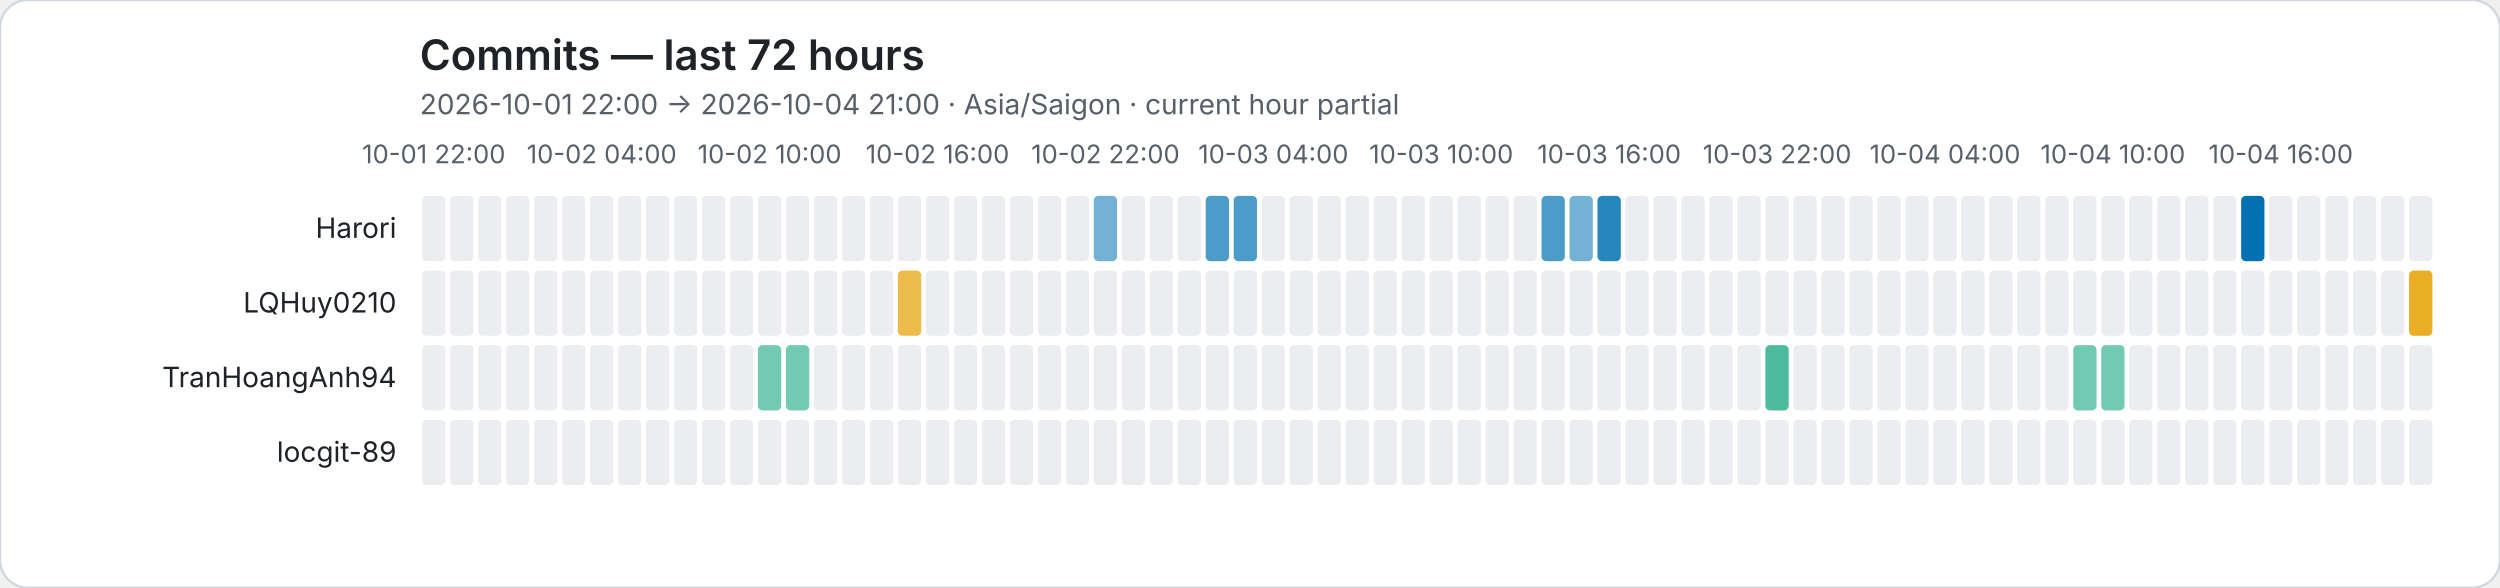
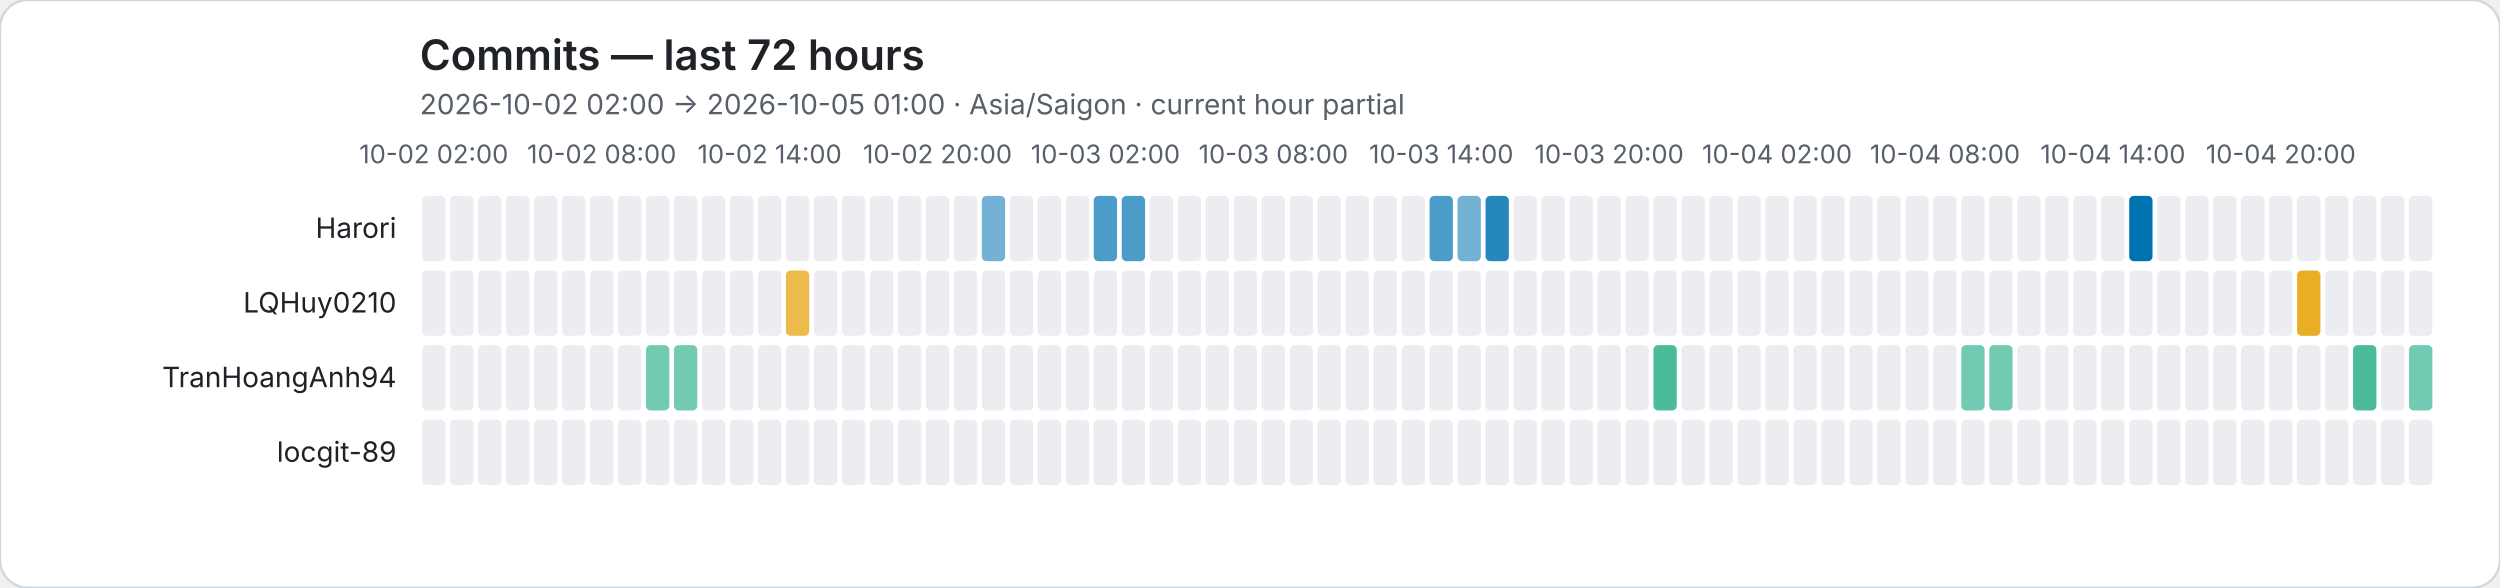
<svg xmlns="http://www.w3.org/2000/svg" role="img" viewBox="0 0 1072 252">
  <rect width="1072" height="252" rx="12" fill="#ffffff" stroke="#d0d7de" />
  <style>text{font-family:system-ui,-apple-system,BlinkMacSystemFont,"Segoe UI",sans-serif}.axis{fill:#57606a;font-size:11px}.heading{fill:#1f2328;font-size:18px;font-weight:600}.subheading{fill:#57606a;font-size:12px}.name{fill:#1f2328;font-size:12px}</style>
  <text class="heading" x="180" y="30">Commits — last 72 hours</text>
-   <text class="subheading" x="180" y="49">2026-10-01 22:00 → 2026-10-04 21:00 · Asia/Saigon · current hour partial</text>
-   <text class="axis" x="186" y="70" text-anchor="middle">10-01 22:00</text>
-   <text class="axis" x="258" y="70" text-anchor="middle">10-02 04:00</text>
-   <text class="axis" x="330" y="70" text-anchor="middle">10-02 10:00</text>
-   <text class="axis" x="402" y="70" text-anchor="middle">10-02 16:00</text>
-   <text class="axis" x="474" y="70" text-anchor="middle">10-02 22:00</text>
-   <text class="axis" x="546" y="70" text-anchor="middle">10-03 04:00</text>
-   <text class="axis" x="618" y="70" text-anchor="middle">10-03 10:00</text>
-   <text class="axis" x="690" y="70" text-anchor="middle">10-03 16:00</text>
-   <text class="axis" x="762" y="70" text-anchor="middle">10-03 22:00</text>
-   <text class="axis" x="834" y="70" text-anchor="middle">10-04 04:00</text>
-   <text class="axis" x="906" y="70" text-anchor="middle">10-04 10:00</text>
-   <text class="axis" x="978" y="70" text-anchor="middle">10-04 16:00</text>
+   <text class="subheading" x="180" y="49">2026-10-02 02:00 → 2026-10-05 01:00 · Asia/Saigon · current hour partial</text>
+   <text class="axis" x="186" y="70" text-anchor="middle">10-02 02:00</text>
+   <text class="axis" x="258" y="70" text-anchor="middle">10-02 08:00</text>
+   <text class="axis" x="330" y="70" text-anchor="middle">10-02 14:00</text>
+   <text class="axis" x="402" y="70" text-anchor="middle">10-02 20:00</text>
+   <text class="axis" x="474" y="70" text-anchor="middle">10-03 02:00</text>
+   <text class="axis" x="546" y="70" text-anchor="middle">10-03 08:00</text>
+   <text class="axis" x="618" y="70" text-anchor="middle">10-03 14:00</text>
+   <text class="axis" x="690" y="70" text-anchor="middle">10-03 20:00</text>
+   <text class="axis" x="762" y="70" text-anchor="middle">10-04 02:00</text>
+   <text class="axis" x="834" y="70" text-anchor="middle">10-04 08:00</text>
+   <text class="axis" x="906" y="70" text-anchor="middle">10-04 14:00</text>
+   <text class="axis" x="978" y="70" text-anchor="middle">10-04 20:00</text>
  <text class="name" x="170" y="102" text-anchor="end">Harori</text>
  <rect data-hour="0" x="181" y="84" width="10" height="28" rx="2" fill="#ebedf0" />
  <rect data-hour="1" x="193" y="84" width="10" height="28" rx="2" fill="#ebedf0" />
  <rect data-hour="2" x="205" y="84" width="10" height="28" rx="2" fill="#ebedf0" />
  <rect data-hour="3" x="217" y="84" width="10" height="28" rx="2" fill="#ebedf0" />
  <rect data-hour="4" x="229" y="84" width="10" height="28" rx="2" fill="#ebedf0" />
  <rect data-hour="5" x="241" y="84" width="10" height="28" rx="2" fill="#ebedf0" />
  <rect data-hour="6" x="253" y="84" width="10" height="28" rx="2" fill="#ebedf0" />
  <rect data-hour="7" x="265" y="84" width="10" height="28" rx="2" fill="#ebedf0" />
  <rect data-hour="8" x="277" y="84" width="10" height="28" rx="2" fill="#ebedf0" />
  <rect data-hour="9" x="289" y="84" width="10" height="28" rx="2" fill="#ebedf0" />
  <rect data-hour="10" x="301" y="84" width="10" height="28" rx="2" fill="#ebedf0" />
  <rect data-hour="11" x="313" y="84" width="10" height="28" rx="2" fill="#ebedf0" />
  <rect data-hour="12" x="325" y="84" width="10" height="28" rx="2" fill="#ebedf0" />
  <rect data-hour="13" x="337" y="84" width="10" height="28" rx="2" fill="#ebedf0" />
  <rect data-hour="14" x="349" y="84" width="10" height="28" rx="2" fill="#ebedf0" />
  <rect data-hour="15" x="361" y="84" width="10" height="28" rx="2" fill="#ebedf0" />
  <rect data-hour="16" x="373" y="84" width="10" height="28" rx="2" fill="#ebedf0" />
  <rect data-hour="17" x="385" y="84" width="10" height="28" rx="2" fill="#ebedf0" />
  <rect data-hour="18" x="397" y="84" width="10" height="28" rx="2" fill="#ebedf0" />
  <rect data-hour="19" x="409" y="84" width="10" height="28" rx="2" fill="#ebedf0" />
-   <rect data-hour="20" x="421" y="84" width="10" height="28" rx="2" fill="#ebedf0" />
+   <rect data-hour="20" x="421" y="84" width="10" height="28" rx="2" fill="rgba(0, 114, 178, 0.55)" />
  <rect data-hour="21" x="433" y="84" width="10" height="28" rx="2" fill="#ebedf0" />
  <rect data-hour="22" x="445" y="84" width="10" height="28" rx="2" fill="#ebedf0" />
  <rect data-hour="23" x="457" y="84" width="10" height="28" rx="2" fill="#ebedf0" />
-   <rect data-hour="24" x="469" y="84" width="10" height="28" rx="2" fill="rgba(0, 114, 178, 0.55)" />
-   <rect data-hour="25" x="481" y="84" width="10" height="28" rx="2" fill="#ebedf0" />
+   <rect data-hour="24" x="469" y="84" width="10" height="28" rx="2" fill="rgba(0, 114, 178, 0.70)" />
+   <rect data-hour="25" x="481" y="84" width="10" height="28" rx="2" fill="rgba(0, 114, 178, 0.70)" />
  <rect data-hour="26" x="493" y="84" width="10" height="28" rx="2" fill="#ebedf0" />
  <rect data-hour="27" x="505" y="84" width="10" height="28" rx="2" fill="#ebedf0" />
-   <rect data-hour="28" x="517" y="84" width="10" height="28" rx="2" fill="rgba(0, 114, 178, 0.70)" />
-   <rect data-hour="29" x="529" y="84" width="10" height="28" rx="2" fill="rgba(0, 114, 178, 0.70)" />
+   <rect data-hour="28" x="517" y="84" width="10" height="28" rx="2" fill="#ebedf0" />
+   <rect data-hour="29" x="529" y="84" width="10" height="28" rx="2" fill="#ebedf0" />
  <rect data-hour="30" x="541" y="84" width="10" height="28" rx="2" fill="#ebedf0" />
  <rect data-hour="31" x="553" y="84" width="10" height="28" rx="2" fill="#ebedf0" />
  <rect data-hour="32" x="565" y="84" width="10" height="28" rx="2" fill="#ebedf0" />
  <rect data-hour="33" x="577" y="84" width="10" height="28" rx="2" fill="#ebedf0" />
  <rect data-hour="34" x="589" y="84" width="10" height="28" rx="2" fill="#ebedf0" />
  <rect data-hour="35" x="601" y="84" width="10" height="28" rx="2" fill="#ebedf0" />
-   <rect data-hour="36" x="613" y="84" width="10" height="28" rx="2" fill="#ebedf0" />
-   <rect data-hour="37" x="625" y="84" width="10" height="28" rx="2" fill="#ebedf0" />
-   <rect data-hour="38" x="637" y="84" width="10" height="28" rx="2" fill="#ebedf0" />
+   <rect data-hour="36" x="613" y="84" width="10" height="28" rx="2" fill="rgba(0, 114, 178, 0.70)" />
+   <rect data-hour="37" x="625" y="84" width="10" height="28" rx="2" fill="rgba(0, 114, 178, 0.55)" />
+   <rect data-hour="38" x="637" y="84" width="10" height="28" rx="2" fill="rgba(0, 114, 178, 0.85)" />
  <rect data-hour="39" x="649" y="84" width="10" height="28" rx="2" fill="#ebedf0" />
-   <rect data-hour="40" x="661" y="84" width="10" height="28" rx="2" fill="rgba(0, 114, 178, 0.70)" />
-   <rect data-hour="41" x="673" y="84" width="10" height="28" rx="2" fill="rgba(0, 114, 178, 0.55)" />
-   <rect data-hour="42" x="685" y="84" width="10" height="28" rx="2" fill="rgba(0, 114, 178, 0.85)" />
+   <rect data-hour="40" x="661" y="84" width="10" height="28" rx="2" fill="#ebedf0" />
+   <rect data-hour="41" x="673" y="84" width="10" height="28" rx="2" fill="#ebedf0" />
+   <rect data-hour="42" x="685" y="84" width="10" height="28" rx="2" fill="#ebedf0" />
  <rect data-hour="43" x="697" y="84" width="10" height="28" rx="2" fill="#ebedf0" />
  <rect data-hour="44" x="709" y="84" width="10" height="28" rx="2" fill="#ebedf0" />
  <rect data-hour="45" x="721" y="84" width="10" height="28" rx="2" fill="#ebedf0" />
  <rect data-hour="46" x="733" y="84" width="10" height="28" rx="2" fill="#ebedf0" />
  <rect data-hour="47" x="745" y="84" width="10" height="28" rx="2" fill="#ebedf0" />
  <rect data-hour="48" x="757" y="84" width="10" height="28" rx="2" fill="#ebedf0" />
  <rect data-hour="49" x="769" y="84" width="10" height="28" rx="2" fill="#ebedf0" />
  <rect data-hour="50" x="781" y="84" width="10" height="28" rx="2" fill="#ebedf0" />
  <rect data-hour="51" x="793" y="84" width="10" height="28" rx="2" fill="#ebedf0" />
  <rect data-hour="52" x="805" y="84" width="10" height="28" rx="2" fill="#ebedf0" />
  <rect data-hour="53" x="817" y="84" width="10" height="28" rx="2" fill="#ebedf0" />
  <rect data-hour="54" x="829" y="84" width="10" height="28" rx="2" fill="#ebedf0" />
  <rect data-hour="55" x="841" y="84" width="10" height="28" rx="2" fill="#ebedf0" />
  <rect data-hour="56" x="853" y="84" width="10" height="28" rx="2" fill="#ebedf0" />
  <rect data-hour="57" x="865" y="84" width="10" height="28" rx="2" fill="#ebedf0" />
  <rect data-hour="58" x="877" y="84" width="10" height="28" rx="2" fill="#ebedf0" />
  <rect data-hour="59" x="889" y="84" width="10" height="28" rx="2" fill="#ebedf0" />
  <rect data-hour="60" x="901" y="84" width="10" height="28" rx="2" fill="#ebedf0" />
-   <rect data-hour="61" x="913" y="84" width="10" height="28" rx="2" fill="#ebedf0" />
+   <rect data-hour="61" x="913" y="84" width="10" height="28" rx="2" fill="rgba(0, 114, 178, 1.00)" />
  <rect data-hour="62" x="925" y="84" width="10" height="28" rx="2" fill="#ebedf0" />
  <rect data-hour="63" x="937" y="84" width="10" height="28" rx="2" fill="#ebedf0" />
  <rect data-hour="64" x="949" y="84" width="10" height="28" rx="2" fill="#ebedf0" />
-   <rect data-hour="65" x="961" y="84" width="10" height="28" rx="2" fill="rgba(0, 114, 178, 1.00)" />
+   <rect data-hour="65" x="961" y="84" width="10" height="28" rx="2" fill="#ebedf0" />
  <rect data-hour="66" x="973" y="84" width="10" height="28" rx="2" fill="#ebedf0" />
  <rect data-hour="67" x="985" y="84" width="10" height="28" rx="2" fill="#ebedf0" />
  <rect data-hour="68" x="997" y="84" width="10" height="28" rx="2" fill="#ebedf0" />
  <rect data-hour="69" x="1009" y="84" width="10" height="28" rx="2" fill="#ebedf0" />
  <rect data-hour="70" x="1021" y="84" width="10" height="28" rx="2" fill="#ebedf0" />
  <rect data-hour="71" x="1033" y="84" width="10" height="28" rx="2" fill="#ebedf0" />
  <text class="name" x="170" y="134" text-anchor="end">LQHuy0210</text>
  <rect data-hour="0" x="181" y="116" width="10" height="28" rx="2" fill="#ebedf0" />
  <rect data-hour="1" x="193" y="116" width="10" height="28" rx="2" fill="#ebedf0" />
  <rect data-hour="2" x="205" y="116" width="10" height="28" rx="2" fill="#ebedf0" />
  <rect data-hour="3" x="217" y="116" width="10" height="28" rx="2" fill="#ebedf0" />
  <rect data-hour="4" x="229" y="116" width="10" height="28" rx="2" fill="#ebedf0" />
  <rect data-hour="5" x="241" y="116" width="10" height="28" rx="2" fill="#ebedf0" />
  <rect data-hour="6" x="253" y="116" width="10" height="28" rx="2" fill="#ebedf0" />
  <rect data-hour="7" x="265" y="116" width="10" height="28" rx="2" fill="#ebedf0" />
  <rect data-hour="8" x="277" y="116" width="10" height="28" rx="2" fill="#ebedf0" />
  <rect data-hour="9" x="289" y="116" width="10" height="28" rx="2" fill="#ebedf0" />
  <rect data-hour="10" x="301" y="116" width="10" height="28" rx="2" fill="#ebedf0" />
  <rect data-hour="11" x="313" y="116" width="10" height="28" rx="2" fill="#ebedf0" />
  <rect data-hour="12" x="325" y="116" width="10" height="28" rx="2" fill="#ebedf0" />
-   <rect data-hour="13" x="337" y="116" width="10" height="28" rx="2" fill="#ebedf0" />
+   <rect data-hour="13" x="337" y="116" width="10" height="28" rx="2" fill="rgba(230, 159, 0, 0.70)" />
  <rect data-hour="14" x="349" y="116" width="10" height="28" rx="2" fill="#ebedf0" />
  <rect data-hour="15" x="361" y="116" width="10" height="28" rx="2" fill="#ebedf0" />
  <rect data-hour="16" x="373" y="116" width="10" height="28" rx="2" fill="#ebedf0" />
-   <rect data-hour="17" x="385" y="116" width="10" height="28" rx="2" fill="rgba(230, 159, 0, 0.70)" />
+   <rect data-hour="17" x="385" y="116" width="10" height="28" rx="2" fill="#ebedf0" />
  <rect data-hour="18" x="397" y="116" width="10" height="28" rx="2" fill="#ebedf0" />
  <rect data-hour="19" x="409" y="116" width="10" height="28" rx="2" fill="#ebedf0" />
  <rect data-hour="20" x="421" y="116" width="10" height="28" rx="2" fill="#ebedf0" />
  <rect data-hour="21" x="433" y="116" width="10" height="28" rx="2" fill="#ebedf0" />
  <rect data-hour="22" x="445" y="116" width="10" height="28" rx="2" fill="#ebedf0" />
  <rect data-hour="23" x="457" y="116" width="10" height="28" rx="2" fill="#ebedf0" />
  <rect data-hour="24" x="469" y="116" width="10" height="28" rx="2" fill="#ebedf0" />
  <rect data-hour="25" x="481" y="116" width="10" height="28" rx="2" fill="#ebedf0" />
  <rect data-hour="26" x="493" y="116" width="10" height="28" rx="2" fill="#ebedf0" />
  <rect data-hour="27" x="505" y="116" width="10" height="28" rx="2" fill="#ebedf0" />
  <rect data-hour="28" x="517" y="116" width="10" height="28" rx="2" fill="#ebedf0" />
  <rect data-hour="29" x="529" y="116" width="10" height="28" rx="2" fill="#ebedf0" />
  <rect data-hour="30" x="541" y="116" width="10" height="28" rx="2" fill="#ebedf0" />
  <rect data-hour="31" x="553" y="116" width="10" height="28" rx="2" fill="#ebedf0" />
  <rect data-hour="32" x="565" y="116" width="10" height="28" rx="2" fill="#ebedf0" />
  <rect data-hour="33" x="577" y="116" width="10" height="28" rx="2" fill="#ebedf0" />
  <rect data-hour="34" x="589" y="116" width="10" height="28" rx="2" fill="#ebedf0" />
  <rect data-hour="35" x="601" y="116" width="10" height="28" rx="2" fill="#ebedf0" />
  <rect data-hour="36" x="613" y="116" width="10" height="28" rx="2" fill="#ebedf0" />
  <rect data-hour="37" x="625" y="116" width="10" height="28" rx="2" fill="#ebedf0" />
  <rect data-hour="38" x="637" y="116" width="10" height="28" rx="2" fill="#ebedf0" />
  <rect data-hour="39" x="649" y="116" width="10" height="28" rx="2" fill="#ebedf0" />
  <rect data-hour="40" x="661" y="116" width="10" height="28" rx="2" fill="#ebedf0" />
  <rect data-hour="41" x="673" y="116" width="10" height="28" rx="2" fill="#ebedf0" />
  <rect data-hour="42" x="685" y="116" width="10" height="28" rx="2" fill="#ebedf0" />
  <rect data-hour="43" x="697" y="116" width="10" height="28" rx="2" fill="#ebedf0" />
  <rect data-hour="44" x="709" y="116" width="10" height="28" rx="2" fill="#ebedf0" />
  <rect data-hour="45" x="721" y="116" width="10" height="28" rx="2" fill="#ebedf0" />
  <rect data-hour="46" x="733" y="116" width="10" height="28" rx="2" fill="#ebedf0" />
  <rect data-hour="47" x="745" y="116" width="10" height="28" rx="2" fill="#ebedf0" />
  <rect data-hour="48" x="757" y="116" width="10" height="28" rx="2" fill="#ebedf0" />
  <rect data-hour="49" x="769" y="116" width="10" height="28" rx="2" fill="#ebedf0" />
  <rect data-hour="50" x="781" y="116" width="10" height="28" rx="2" fill="#ebedf0" />
  <rect data-hour="51" x="793" y="116" width="10" height="28" rx="2" fill="#ebedf0" />
  <rect data-hour="52" x="805" y="116" width="10" height="28" rx="2" fill="#ebedf0" />
  <rect data-hour="53" x="817" y="116" width="10" height="28" rx="2" fill="#ebedf0" />
  <rect data-hour="54" x="829" y="116" width="10" height="28" rx="2" fill="#ebedf0" />
  <rect data-hour="55" x="841" y="116" width="10" height="28" rx="2" fill="#ebedf0" />
  <rect data-hour="56" x="853" y="116" width="10" height="28" rx="2" fill="#ebedf0" />
  <rect data-hour="57" x="865" y="116" width="10" height="28" rx="2" fill="#ebedf0" />
  <rect data-hour="58" x="877" y="116" width="10" height="28" rx="2" fill="#ebedf0" />
  <rect data-hour="59" x="889" y="116" width="10" height="28" rx="2" fill="#ebedf0" />
  <rect data-hour="60" x="901" y="116" width="10" height="28" rx="2" fill="#ebedf0" />
  <rect data-hour="61" x="913" y="116" width="10" height="28" rx="2" fill="#ebedf0" />
  <rect data-hour="62" x="925" y="116" width="10" height="28" rx="2" fill="#ebedf0" />
  <rect data-hour="63" x="937" y="116" width="10" height="28" rx="2" fill="#ebedf0" />
  <rect data-hour="64" x="949" y="116" width="10" height="28" rx="2" fill="#ebedf0" />
  <rect data-hour="65" x="961" y="116" width="10" height="28" rx="2" fill="#ebedf0" />
  <rect data-hour="66" x="973" y="116" width="10" height="28" rx="2" fill="#ebedf0" />
-   <rect data-hour="67" x="985" y="116" width="10" height="28" rx="2" fill="#ebedf0" />
+   <rect data-hour="67" x="985" y="116" width="10" height="28" rx="2" fill="rgba(230, 159, 0, 0.85)" />
  <rect data-hour="68" x="997" y="116" width="10" height="28" rx="2" fill="#ebedf0" />
  <rect data-hour="69" x="1009" y="116" width="10" height="28" rx="2" fill="#ebedf0" />
  <rect data-hour="70" x="1021" y="116" width="10" height="28" rx="2" fill="#ebedf0" />
-   <rect data-hour="71" x="1033" y="116" width="10" height="28" rx="2" fill="rgba(230, 159, 0, 0.85)" />
+   <rect data-hour="71" x="1033" y="116" width="10" height="28" rx="2" fill="#ebedf0" />
  <text class="name" x="170" y="166" text-anchor="end">TranHoangAnh94</text>
  <rect data-hour="0" x="181" y="148" width="10" height="28" rx="2" fill="#ebedf0" />
  <rect data-hour="1" x="193" y="148" width="10" height="28" rx="2" fill="#ebedf0" />
  <rect data-hour="2" x="205" y="148" width="10" height="28" rx="2" fill="#ebedf0" />
  <rect data-hour="3" x="217" y="148" width="10" height="28" rx="2" fill="#ebedf0" />
  <rect data-hour="4" x="229" y="148" width="10" height="28" rx="2" fill="#ebedf0" />
  <rect data-hour="5" x="241" y="148" width="10" height="28" rx="2" fill="#ebedf0" />
  <rect data-hour="6" x="253" y="148" width="10" height="28" rx="2" fill="#ebedf0" />
  <rect data-hour="7" x="265" y="148" width="10" height="28" rx="2" fill="#ebedf0" />
-   <rect data-hour="8" x="277" y="148" width="10" height="28" rx="2" fill="#ebedf0" />
-   <rect data-hour="9" x="289" y="148" width="10" height="28" rx="2" fill="#ebedf0" />
+   <rect data-hour="8" x="277" y="148" width="10" height="28" rx="2" fill="rgba(0, 158, 115, 0.55)" />
+   <rect data-hour="9" x="289" y="148" width="10" height="28" rx="2" fill="rgba(0, 158, 115, 0.55)" />
  <rect data-hour="10" x="301" y="148" width="10" height="28" rx="2" fill="#ebedf0" />
  <rect data-hour="11" x="313" y="148" width="10" height="28" rx="2" fill="#ebedf0" />
-   <rect data-hour="12" x="325" y="148" width="10" height="28" rx="2" fill="rgba(0, 158, 115, 0.55)" />
-   <rect data-hour="13" x="337" y="148" width="10" height="28" rx="2" fill="rgba(0, 158, 115, 0.55)" />
+   <rect data-hour="12" x="325" y="148" width="10" height="28" rx="2" fill="#ebedf0" />
+   <rect data-hour="13" x="337" y="148" width="10" height="28" rx="2" fill="#ebedf0" />
  <rect data-hour="14" x="349" y="148" width="10" height="28" rx="2" fill="#ebedf0" />
  <rect data-hour="15" x="361" y="148" width="10" height="28" rx="2" fill="#ebedf0" />
  <rect data-hour="16" x="373" y="148" width="10" height="28" rx="2" fill="#ebedf0" />
  <rect data-hour="17" x="385" y="148" width="10" height="28" rx="2" fill="#ebedf0" />
  <rect data-hour="18" x="397" y="148" width="10" height="28" rx="2" fill="#ebedf0" />
  <rect data-hour="19" x="409" y="148" width="10" height="28" rx="2" fill="#ebedf0" />
  <rect data-hour="20" x="421" y="148" width="10" height="28" rx="2" fill="#ebedf0" />
  <rect data-hour="21" x="433" y="148" width="10" height="28" rx="2" fill="#ebedf0" />
  <rect data-hour="22" x="445" y="148" width="10" height="28" rx="2" fill="#ebedf0" />
  <rect data-hour="23" x="457" y="148" width="10" height="28" rx="2" fill="#ebedf0" />
  <rect data-hour="24" x="469" y="148" width="10" height="28" rx="2" fill="#ebedf0" />
  <rect data-hour="25" x="481" y="148" width="10" height="28" rx="2" fill="#ebedf0" />
  <rect data-hour="26" x="493" y="148" width="10" height="28" rx="2" fill="#ebedf0" />
  <rect data-hour="27" x="505" y="148" width="10" height="28" rx="2" fill="#ebedf0" />
  <rect data-hour="28" x="517" y="148" width="10" height="28" rx="2" fill="#ebedf0" />
  <rect data-hour="29" x="529" y="148" width="10" height="28" rx="2" fill="#ebedf0" />
  <rect data-hour="30" x="541" y="148" width="10" height="28" rx="2" fill="#ebedf0" />
  <rect data-hour="31" x="553" y="148" width="10" height="28" rx="2" fill="#ebedf0" />
  <rect data-hour="32" x="565" y="148" width="10" height="28" rx="2" fill="#ebedf0" />
  <rect data-hour="33" x="577" y="148" width="10" height="28" rx="2" fill="#ebedf0" />
  <rect data-hour="34" x="589" y="148" width="10" height="28" rx="2" fill="#ebedf0" />
  <rect data-hour="35" x="601" y="148" width="10" height="28" rx="2" fill="#ebedf0" />
  <rect data-hour="36" x="613" y="148" width="10" height="28" rx="2" fill="#ebedf0" />
  <rect data-hour="37" x="625" y="148" width="10" height="28" rx="2" fill="#ebedf0" />
  <rect data-hour="38" x="637" y="148" width="10" height="28" rx="2" fill="#ebedf0" />
  <rect data-hour="39" x="649" y="148" width="10" height="28" rx="2" fill="#ebedf0" />
  <rect data-hour="40" x="661" y="148" width="10" height="28" rx="2" fill="#ebedf0" />
  <rect data-hour="41" x="673" y="148" width="10" height="28" rx="2" fill="#ebedf0" />
  <rect data-hour="42" x="685" y="148" width="10" height="28" rx="2" fill="#ebedf0" />
  <rect data-hour="43" x="697" y="148" width="10" height="28" rx="2" fill="#ebedf0" />
-   <rect data-hour="44" x="709" y="148" width="10" height="28" rx="2" fill="#ebedf0" />
+   <rect data-hour="44" x="709" y="148" width="10" height="28" rx="2" fill="rgba(0, 158, 115, 0.70)" />
  <rect data-hour="45" x="721" y="148" width="10" height="28" rx="2" fill="#ebedf0" />
  <rect data-hour="46" x="733" y="148" width="10" height="28" rx="2" fill="#ebedf0" />
  <rect data-hour="47" x="745" y="148" width="10" height="28" rx="2" fill="#ebedf0" />
-   <rect data-hour="48" x="757" y="148" width="10" height="28" rx="2" fill="rgba(0, 158, 115, 0.70)" />
+   <rect data-hour="48" x="757" y="148" width="10" height="28" rx="2" fill="#ebedf0" />
  <rect data-hour="49" x="769" y="148" width="10" height="28" rx="2" fill="#ebedf0" />
  <rect data-hour="50" x="781" y="148" width="10" height="28" rx="2" fill="#ebedf0" />
  <rect data-hour="51" x="793" y="148" width="10" height="28" rx="2" fill="#ebedf0" />
  <rect data-hour="52" x="805" y="148" width="10" height="28" rx="2" fill="#ebedf0" />
  <rect data-hour="53" x="817" y="148" width="10" height="28" rx="2" fill="#ebedf0" />
  <rect data-hour="54" x="829" y="148" width="10" height="28" rx="2" fill="#ebedf0" />
-   <rect data-hour="55" x="841" y="148" width="10" height="28" rx="2" fill="#ebedf0" />
-   <rect data-hour="56" x="853" y="148" width="10" height="28" rx="2" fill="#ebedf0" />
+   <rect data-hour="55" x="841" y="148" width="10" height="28" rx="2" fill="rgba(0, 158, 115, 0.55)" />
+   <rect data-hour="56" x="853" y="148" width="10" height="28" rx="2" fill="rgba(0, 158, 115, 0.55)" />
  <rect data-hour="57" x="865" y="148" width="10" height="28" rx="2" fill="#ebedf0" />
  <rect data-hour="58" x="877" y="148" width="10" height="28" rx="2" fill="#ebedf0" />
-   <rect data-hour="59" x="889" y="148" width="10" height="28" rx="2" fill="rgba(0, 158, 115, 0.55)" />
-   <rect data-hour="60" x="901" y="148" width="10" height="28" rx="2" fill="rgba(0, 158, 115, 0.55)" />
+   <rect data-hour="59" x="889" y="148" width="10" height="28" rx="2" fill="#ebedf0" />
+   <rect data-hour="60" x="901" y="148" width="10" height="28" rx="2" fill="#ebedf0" />
  <rect data-hour="61" x="913" y="148" width="10" height="28" rx="2" fill="#ebedf0" />
  <rect data-hour="62" x="925" y="148" width="10" height="28" rx="2" fill="#ebedf0" />
  <rect data-hour="63" x="937" y="148" width="10" height="28" rx="2" fill="#ebedf0" />
  <rect data-hour="64" x="949" y="148" width="10" height="28" rx="2" fill="#ebedf0" />
  <rect data-hour="65" x="961" y="148" width="10" height="28" rx="2" fill="#ebedf0" />
  <rect data-hour="66" x="973" y="148" width="10" height="28" rx="2" fill="#ebedf0" />
  <rect data-hour="67" x="985" y="148" width="10" height="28" rx="2" fill="#ebedf0" />
  <rect data-hour="68" x="997" y="148" width="10" height="28" rx="2" fill="#ebedf0" />
-   <rect data-hour="69" x="1009" y="148" width="10" height="28" rx="2" fill="#ebedf0" />
+   <rect data-hour="69" x="1009" y="148" width="10" height="28" rx="2" fill="rgba(0, 158, 115, 0.70)" />
  <rect data-hour="70" x="1021" y="148" width="10" height="28" rx="2" fill="#ebedf0" />
-   <rect data-hour="71" x="1033" y="148" width="10" height="28" rx="2" fill="#ebedf0" />
+   <rect data-hour="71" x="1033" y="148" width="10" height="28" rx="2" fill="rgba(0, 158, 115, 0.55)" />
  <text class="name" x="170" y="198" text-anchor="end">locgit-89</text>
  <rect data-hour="0" x="181" y="180" width="10" height="28" rx="2" fill="#ebedf0" />
  <rect data-hour="1" x="193" y="180" width="10" height="28" rx="2" fill="#ebedf0" />
  <rect data-hour="2" x="205" y="180" width="10" height="28" rx="2" fill="#ebedf0" />
  <rect data-hour="3" x="217" y="180" width="10" height="28" rx="2" fill="#ebedf0" />
  <rect data-hour="4" x="229" y="180" width="10" height="28" rx="2" fill="#ebedf0" />
  <rect data-hour="5" x="241" y="180" width="10" height="28" rx="2" fill="#ebedf0" />
  <rect data-hour="6" x="253" y="180" width="10" height="28" rx="2" fill="#ebedf0" />
  <rect data-hour="7" x="265" y="180" width="10" height="28" rx="2" fill="#ebedf0" />
  <rect data-hour="8" x="277" y="180" width="10" height="28" rx="2" fill="#ebedf0" />
  <rect data-hour="9" x="289" y="180" width="10" height="28" rx="2" fill="#ebedf0" />
  <rect data-hour="10" x="301" y="180" width="10" height="28" rx="2" fill="#ebedf0" />
  <rect data-hour="11" x="313" y="180" width="10" height="28" rx="2" fill="#ebedf0" />
  <rect data-hour="12" x="325" y="180" width="10" height="28" rx="2" fill="#ebedf0" />
  <rect data-hour="13" x="337" y="180" width="10" height="28" rx="2" fill="#ebedf0" />
  <rect data-hour="14" x="349" y="180" width="10" height="28" rx="2" fill="#ebedf0" />
  <rect data-hour="15" x="361" y="180" width="10" height="28" rx="2" fill="#ebedf0" />
  <rect data-hour="16" x="373" y="180" width="10" height="28" rx="2" fill="#ebedf0" />
  <rect data-hour="17" x="385" y="180" width="10" height="28" rx="2" fill="#ebedf0" />
  <rect data-hour="18" x="397" y="180" width="10" height="28" rx="2" fill="#ebedf0" />
  <rect data-hour="19" x="409" y="180" width="10" height="28" rx="2" fill="#ebedf0" />
  <rect data-hour="20" x="421" y="180" width="10" height="28" rx="2" fill="#ebedf0" />
  <rect data-hour="21" x="433" y="180" width="10" height="28" rx="2" fill="#ebedf0" />
  <rect data-hour="22" x="445" y="180" width="10" height="28" rx="2" fill="#ebedf0" />
  <rect data-hour="23" x="457" y="180" width="10" height="28" rx="2" fill="#ebedf0" />
  <rect data-hour="24" x="469" y="180" width="10" height="28" rx="2" fill="#ebedf0" />
  <rect data-hour="25" x="481" y="180" width="10" height="28" rx="2" fill="#ebedf0" />
  <rect data-hour="26" x="493" y="180" width="10" height="28" rx="2" fill="#ebedf0" />
  <rect data-hour="27" x="505" y="180" width="10" height="28" rx="2" fill="#ebedf0" />
  <rect data-hour="28" x="517" y="180" width="10" height="28" rx="2" fill="#ebedf0" />
  <rect data-hour="29" x="529" y="180" width="10" height="28" rx="2" fill="#ebedf0" />
  <rect data-hour="30" x="541" y="180" width="10" height="28" rx="2" fill="#ebedf0" />
  <rect data-hour="31" x="553" y="180" width="10" height="28" rx="2" fill="#ebedf0" />
  <rect data-hour="32" x="565" y="180" width="10" height="28" rx="2" fill="#ebedf0" />
  <rect data-hour="33" x="577" y="180" width="10" height="28" rx="2" fill="#ebedf0" />
  <rect data-hour="34" x="589" y="180" width="10" height="28" rx="2" fill="#ebedf0" />
  <rect data-hour="35" x="601" y="180" width="10" height="28" rx="2" fill="#ebedf0" />
  <rect data-hour="36" x="613" y="180" width="10" height="28" rx="2" fill="#ebedf0" />
  <rect data-hour="37" x="625" y="180" width="10" height="28" rx="2" fill="#ebedf0" />
  <rect data-hour="38" x="637" y="180" width="10" height="28" rx="2" fill="#ebedf0" />
  <rect data-hour="39" x="649" y="180" width="10" height="28" rx="2" fill="#ebedf0" />
  <rect data-hour="40" x="661" y="180" width="10" height="28" rx="2" fill="#ebedf0" />
  <rect data-hour="41" x="673" y="180" width="10" height="28" rx="2" fill="#ebedf0" />
  <rect data-hour="42" x="685" y="180" width="10" height="28" rx="2" fill="#ebedf0" />
  <rect data-hour="43" x="697" y="180" width="10" height="28" rx="2" fill="#ebedf0" />
  <rect data-hour="44" x="709" y="180" width="10" height="28" rx="2" fill="#ebedf0" />
  <rect data-hour="45" x="721" y="180" width="10" height="28" rx="2" fill="#ebedf0" />
  <rect data-hour="46" x="733" y="180" width="10" height="28" rx="2" fill="#ebedf0" />
  <rect data-hour="47" x="745" y="180" width="10" height="28" rx="2" fill="#ebedf0" />
  <rect data-hour="48" x="757" y="180" width="10" height="28" rx="2" fill="#ebedf0" />
  <rect data-hour="49" x="769" y="180" width="10" height="28" rx="2" fill="#ebedf0" />
  <rect data-hour="50" x="781" y="180" width="10" height="28" rx="2" fill="#ebedf0" />
  <rect data-hour="51" x="793" y="180" width="10" height="28" rx="2" fill="#ebedf0" />
  <rect data-hour="52" x="805" y="180" width="10" height="28" rx="2" fill="#ebedf0" />
  <rect data-hour="53" x="817" y="180" width="10" height="28" rx="2" fill="#ebedf0" />
  <rect data-hour="54" x="829" y="180" width="10" height="28" rx="2" fill="#ebedf0" />
  <rect data-hour="55" x="841" y="180" width="10" height="28" rx="2" fill="#ebedf0" />
  <rect data-hour="56" x="853" y="180" width="10" height="28" rx="2" fill="#ebedf0" />
  <rect data-hour="57" x="865" y="180" width="10" height="28" rx="2" fill="#ebedf0" />
  <rect data-hour="58" x="877" y="180" width="10" height="28" rx="2" fill="#ebedf0" />
  <rect data-hour="59" x="889" y="180" width="10" height="28" rx="2" fill="#ebedf0" />
  <rect data-hour="60" x="901" y="180" width="10" height="28" rx="2" fill="#ebedf0" />
  <rect data-hour="61" x="913" y="180" width="10" height="28" rx="2" fill="#ebedf0" />
  <rect data-hour="62" x="925" y="180" width="10" height="28" rx="2" fill="#ebedf0" />
  <rect data-hour="63" x="937" y="180" width="10" height="28" rx="2" fill="#ebedf0" />
  <rect data-hour="64" x="949" y="180" width="10" height="28" rx="2" fill="#ebedf0" />
  <rect data-hour="65" x="961" y="180" width="10" height="28" rx="2" fill="#ebedf0" />
  <rect data-hour="66" x="973" y="180" width="10" height="28" rx="2" fill="#ebedf0" />
  <rect data-hour="67" x="985" y="180" width="10" height="28" rx="2" fill="#ebedf0" />
  <rect data-hour="68" x="997" y="180" width="10" height="28" rx="2" fill="#ebedf0" />
  <rect data-hour="69" x="1009" y="180" width="10" height="28" rx="2" fill="#ebedf0" />
  <rect data-hour="70" x="1021" y="180" width="10" height="28" rx="2" fill="#ebedf0" />
  <rect data-hour="71" x="1033" y="180" width="10" height="28" rx="2" fill="#ebedf0" />
</svg>
